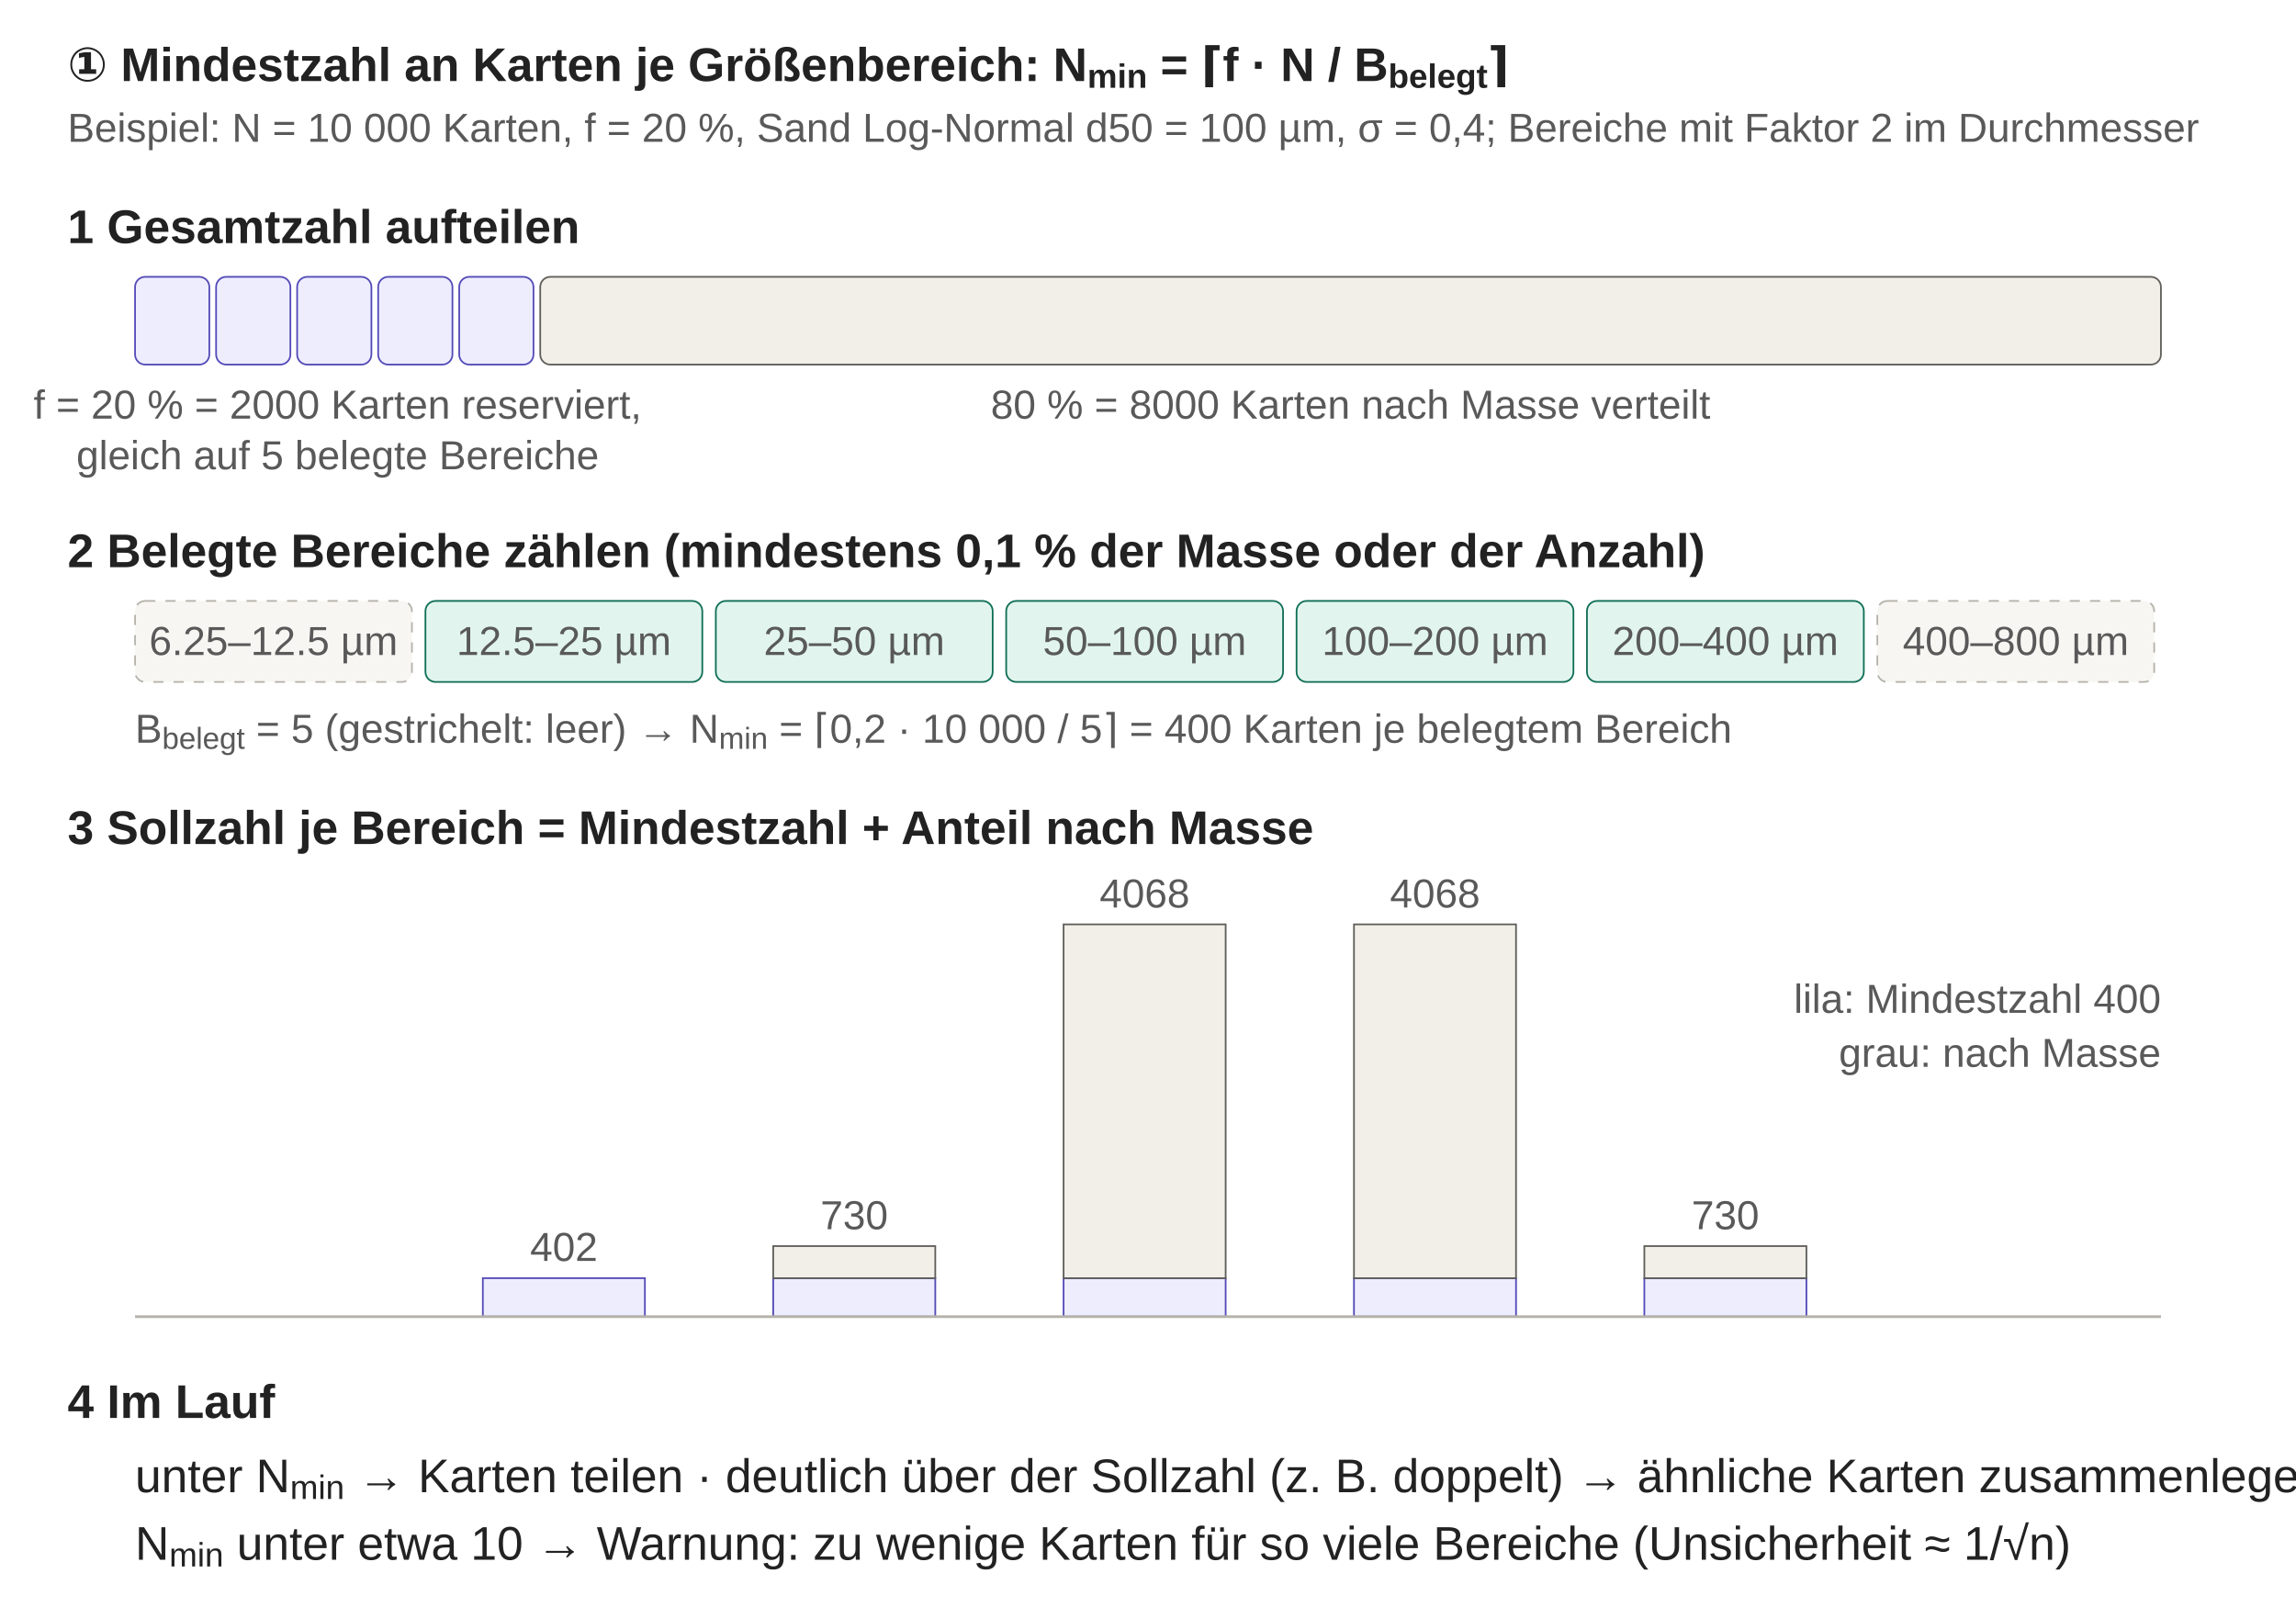
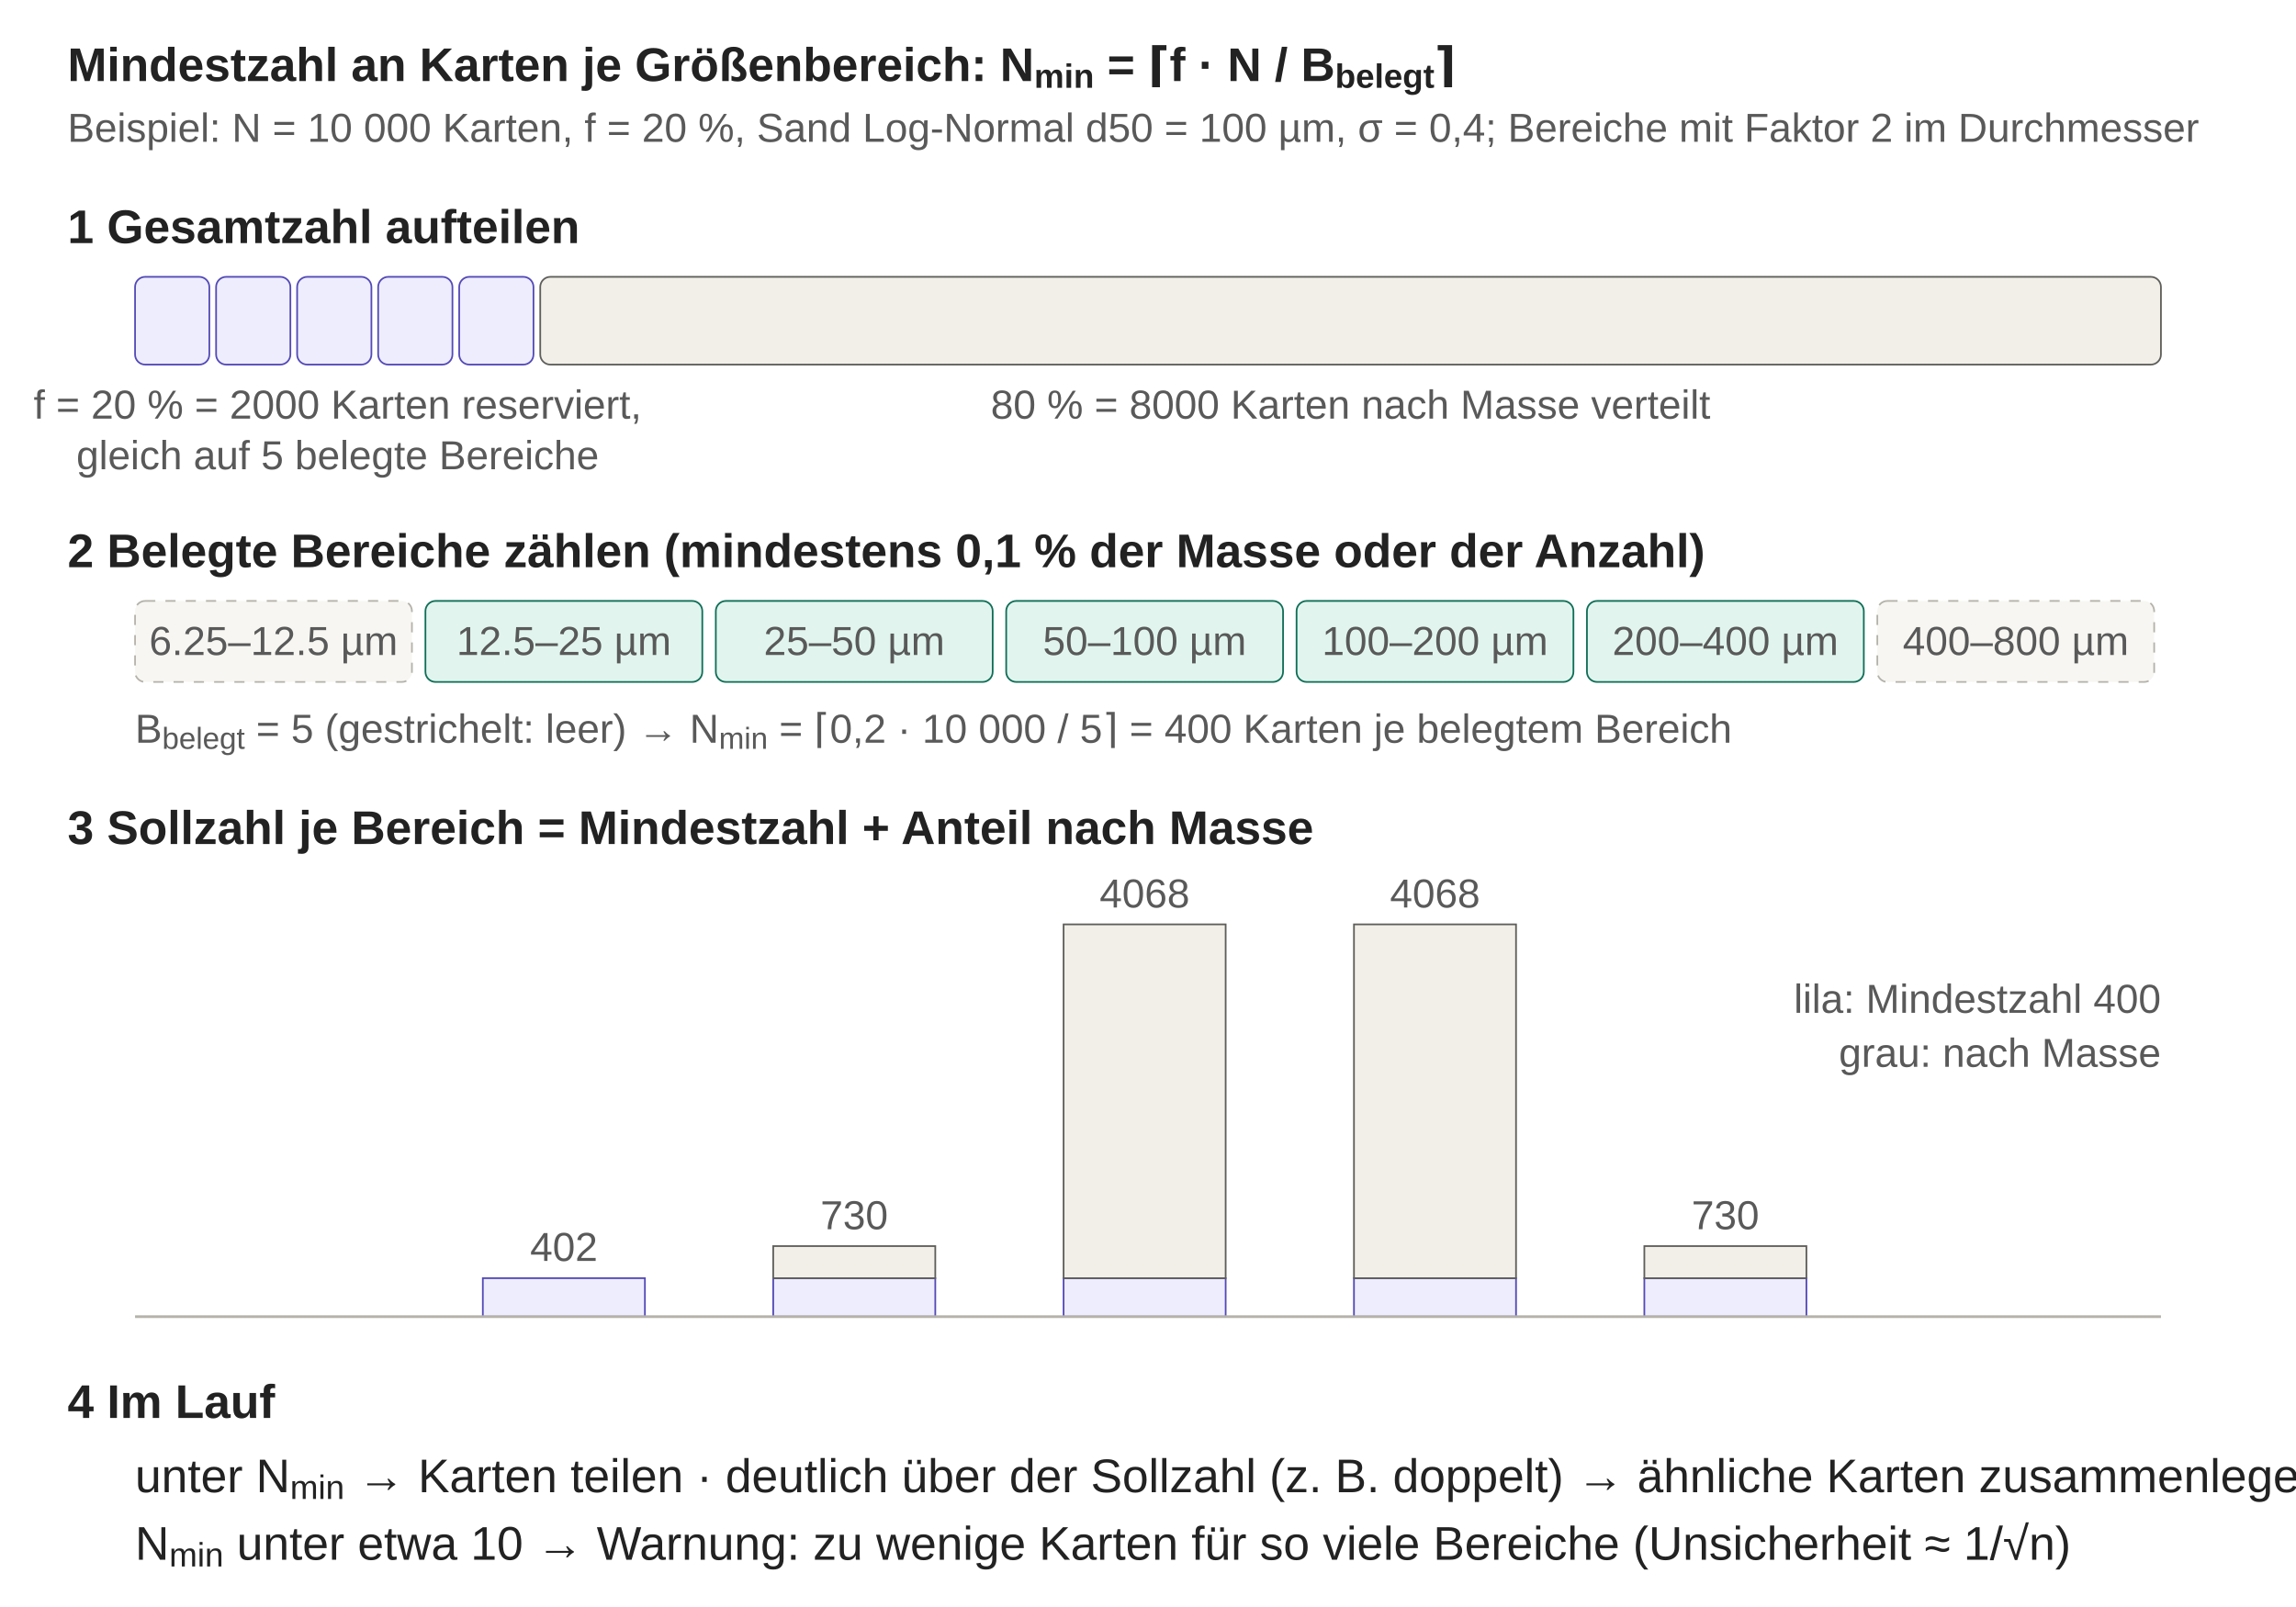
<svg xmlns="http://www.w3.org/2000/svg" width="680" height="476" viewBox="0 0 680 476">
  <style>
text { font-family: Calibri, Arial, sans-serif; }
.t { font-size: 14px; fill: #222222; }
.ts { font-size: 12px; fill: #595959; }
.th { font-size: 14px; font-weight: bold; fill: #222222; }
.c-amber rect, .c-amber circle, rect.c-amber, circle.c-amber { fill: #FAEEDA; stroke: #854F0B; }
.c-amber text { fill: #633806; }
.c-gray rect, .c-gray circle, rect.c-gray, circle.c-gray { fill: #F1EFE8; stroke: #5F5E5A; }
.c-gray text { fill: #444441; }
.box { fill: #F7F6F2; stroke: #B4B2A9; }
.arr { stroke: #5F5E5A; stroke-width: 1.5; fill: none; }
.c-red rect, rect.c-red { fill: #FCEBEB; stroke: #A32D2D; }
.c-red text { fill: #791F1F; }
.c-green rect, rect.c-green { fill: #EAF3DE; stroke: #3B6D11; }
.c-green text { fill: #27500A; }
.c-purple rect, rect.c-purple { fill: #EEEDFE; stroke: #534AB7; }
.c-purple text { fill: #3C3489; }
.c-teal rect, rect.c-teal { fill: #E1F5EE; stroke: #0F6E56; }
.c-teal text { fill: #085041; }
</style>
  <defs>
    <marker id="arrow" viewBox="0 0 10 10" refX="8" refY="5" markerWidth="6" markerHeight="6" orient="auto-start-reverse">
      <path d="M2 1L8 5L2 9" fill="none" stroke="#5F5E5A" stroke-width="1.5" stroke-linecap="round" stroke-linejoin="round" />
    </marker>
  </defs>
-   <text class="th" x="20" y="24">① Mindestzahl an Karten je Größenbereich: N<tspan baseline-shift="sub" style="font-size:10px">min</tspan> = ⌈f · N / B<tspan baseline-shift="sub" style="font-size:10px">belegt</tspan>⌉</text>
+   <text class="th" x="20" y="24">Mindestzahl an Karten je Größenbereich: N<tspan baseline-shift="sub" style="font-size:10px">min</tspan> = ⌈f · N / B<tspan baseline-shift="sub" style="font-size:10px">belegt</tspan>⌉</text>
  <text class="ts" x="20" y="42">Beispiel: N = 10 000 Karten, f = 20 %, Sand Log-Normal d50 = 100 µm, σ = 0,4; Bereiche mit Faktor 2 im Durchmesser</text>
  <text class="th" x="20" y="72">1  Gesamtzahl aufteilen</text>
  <g class="c-purple">
    <rect x="40.0" y="82" width="22.0" height="26" rx="3" stroke-width="0.5" />
  </g>
  <g class="c-purple">
    <rect x="64.0" y="82" width="22.0" height="26" rx="3" stroke-width="0.5" />
  </g>
  <g class="c-purple">
    <rect x="88.0" y="82" width="22.0" height="26" rx="3" stroke-width="0.5" />
  </g>
  <g class="c-purple">
    <rect x="112.0" y="82" width="22.0" height="26" rx="3" stroke-width="0.5" />
  </g>
  <g class="c-purple">
    <rect x="136.0" y="82" width="22.0" height="26" rx="3" stroke-width="0.5" />
  </g>
  <g class="c-gray">
    <rect x="160" y="82" width="480" height="26" rx="3" stroke-width="0.5" />
  </g>
  <text class="ts" x="100" y="124" text-anchor="middle">f = 20 % = 2000 Karten reserviert,</text>
  <text class="ts" x="100" y="139" text-anchor="middle">gleich auf 5 belegte Bereiche</text>
  <text class="ts" x="400" y="124" text-anchor="middle">80 % = 8000 Karten nach Masse verteilt</text>
  <text class="th" x="20" y="168">2  Belegte Bereiche zählen (mindestens 0,1 % der Masse oder der Anzahl)</text>
  <rect class="box" x="40" y="178" width="82" height="24" rx="3" stroke-width="0.5" stroke-dasharray="3 3" />
  <text class="ts" x="81" y="194" text-anchor="middle">6.25–12.5 µm</text>
  <g class="c-teal">
    <rect x="126" y="178" width="82" height="24" rx="3" stroke-width="0.5" />
  </g>
  <text class="ts" x="167" y="194" text-anchor="middle">12.5–25 µm</text>
  <g class="c-teal">
    <rect x="212" y="178" width="82" height="24" rx="3" stroke-width="0.5" />
  </g>
  <text class="ts" x="253" y="194" text-anchor="middle">25–50 µm</text>
  <g class="c-teal">
    <rect x="298" y="178" width="82" height="24" rx="3" stroke-width="0.5" />
  </g>
  <text class="ts" x="339" y="194" text-anchor="middle">50–100 µm</text>
  <g class="c-teal">
    <rect x="384" y="178" width="82" height="24" rx="3" stroke-width="0.5" />
  </g>
  <text class="ts" x="425" y="194" text-anchor="middle">100–200 µm</text>
  <g class="c-teal">
    <rect x="470" y="178" width="82" height="24" rx="3" stroke-width="0.5" />
  </g>
  <text class="ts" x="511" y="194" text-anchor="middle">200–400 µm</text>
  <rect class="box" x="556" y="178" width="82" height="24" rx="3" stroke-width="0.5" stroke-dasharray="3 3" />
  <text class="ts" x="597" y="194" text-anchor="middle">400–800 µm</text>
  <text class="ts" x="40" y="220">B<tspan baseline-shift="sub" style="font-size:9px">belegt</tspan> = 5 (gestrichelt: leer) → N<tspan baseline-shift="sub" style="font-size:9px">min</tspan> = ⌈0,2 · 10 000 / 5⌉ = 400 Karten je belegtem Bereich</text>
  <text class="th" x="20" y="250">3  Sollzahl je Bereich = Mindestzahl + Anteil nach Masse</text>
  <g class="c-purple">
    <rect x="143" y="378.6" width="48" height="11.4" stroke-width="0.5" />
  </g>
  <text class="ts" x="167" y="373.5" text-anchor="middle">402</text>
  <g class="c-purple">
    <rect x="229" y="378.6" width="48" height="11.4" stroke-width="0.5" />
  </g>
  <g class="c-gray">
    <rect x="229" y="369.1" width="48" height="9.5" stroke-width="0.5" />
  </g>
  <text class="ts" x="253" y="364.1" text-anchor="middle">730</text>
  <g class="c-purple">
    <rect x="315" y="378.6" width="48" height="11.4" stroke-width="0.5" />
  </g>
  <g class="c-gray">
    <rect x="315" y="273.8" width="48" height="104.8" stroke-width="0.5" />
  </g>
  <text class="ts" x="339" y="268.8" text-anchor="middle">4068</text>
  <g class="c-purple">
    <rect x="401" y="378.6" width="48" height="11.4" stroke-width="0.5" />
  </g>
  <g class="c-gray">
    <rect x="401" y="273.8" width="48" height="104.8" stroke-width="0.5" />
  </g>
  <text class="ts" x="425" y="268.8" text-anchor="middle">4068</text>
  <g class="c-purple">
    <rect x="487" y="378.6" width="48" height="11.4" stroke-width="0.5" />
  </g>
  <g class="c-gray">
    <rect x="487" y="369.1" width="48" height="9.5" stroke-width="0.5" />
  </g>
  <text class="ts" x="511" y="364.1" text-anchor="middle">730</text>
  <line x1="40" y1="390" x2="640" y2="390" stroke="#B4B2A9" stroke-width="0.8" />
  <text class="ts" x="640" y="300" text-anchor="end">lila: Mindestzahl 400</text>
  <text class="ts" x="640" y="316" text-anchor="end">grau: nach Masse</text>
  <text class="th" x="20" y="420">4  Im Lauf</text>
  <text class="t" x="40" y="442">unter N<tspan baseline-shift="sub" style="font-size:10px">min</tspan> → Karten teilen · deutlich über der Sollzahl (z. B. doppelt) → ähnliche Karten zusammenlegen</text>
  <text class="t" x="40" y="462">N<tspan baseline-shift="sub" style="font-size:10px">min</tspan> unter etwa 10 → Warnung: zu wenige Karten für so viele Bereiche (Unsicherheit ≈ 1/√n)</text>
</svg>
